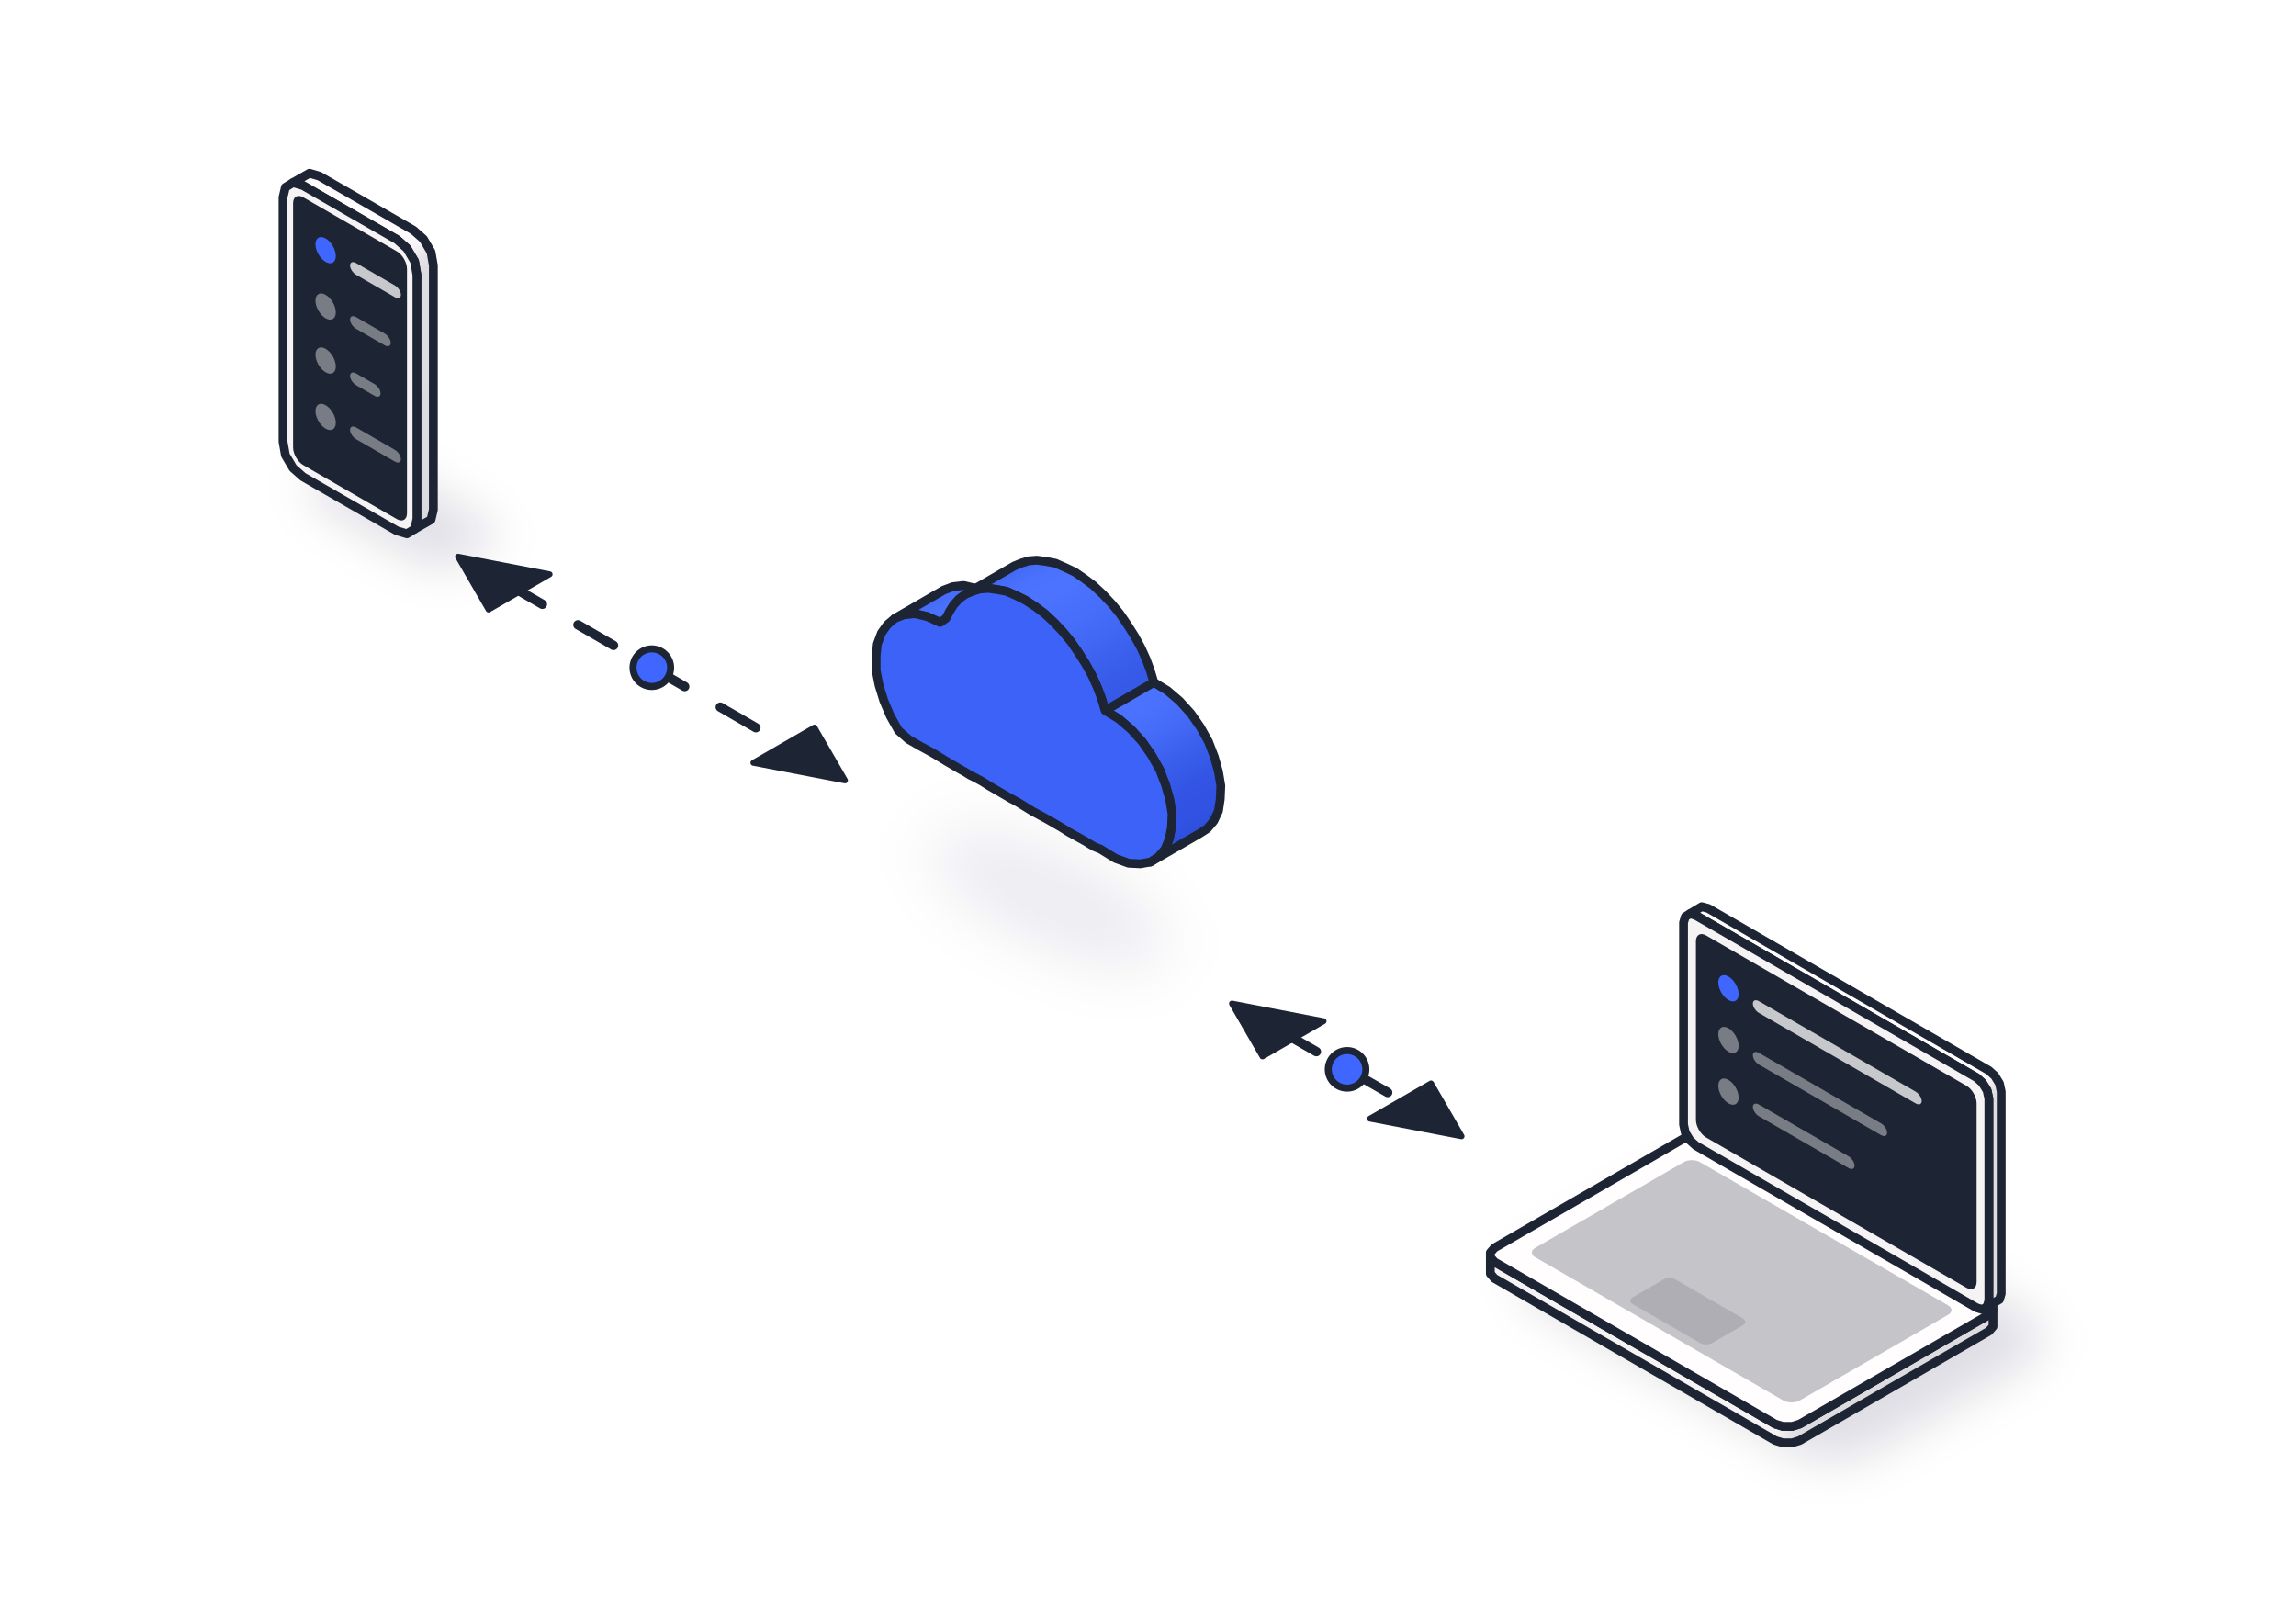
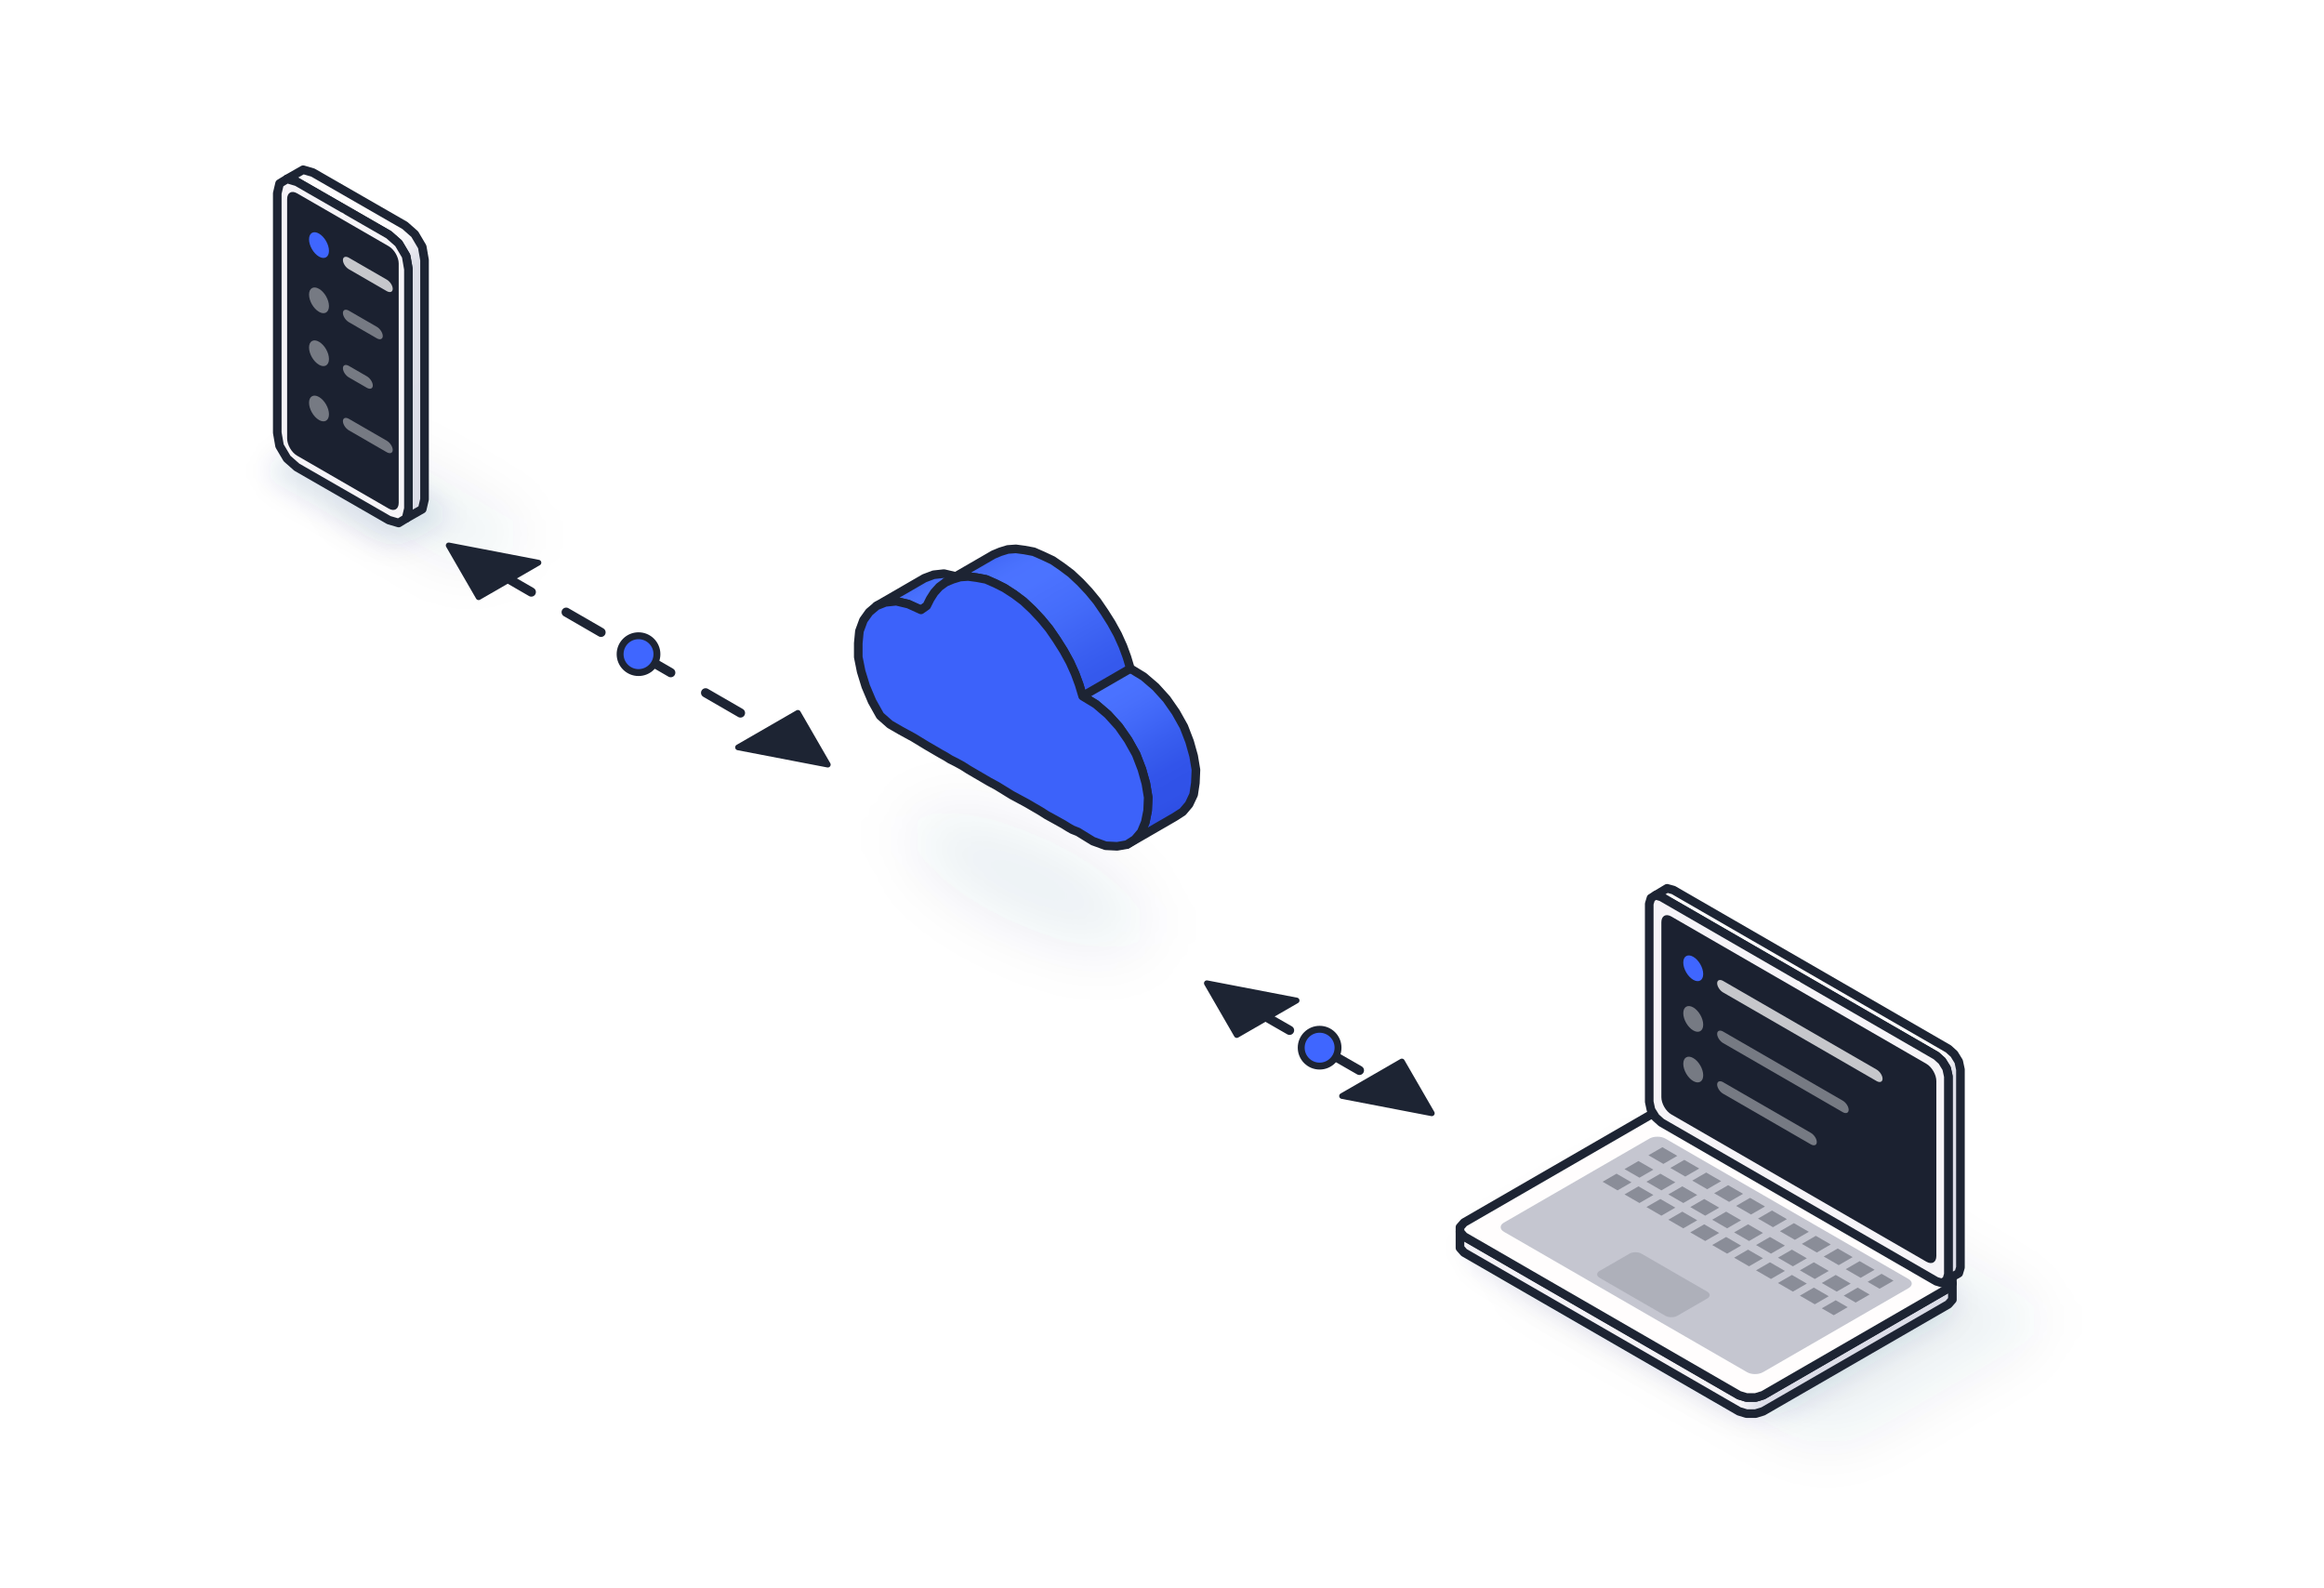
- <svg xmlns="http://www.w3.org/2000/svg" id="isoj03wq4" viewBox="-61 -85 391 276" width="391" height="276" role="img" aria-labelledby="isoj03wq4-t" data-loop="4" data-intro="0" font-family="Inter, ui-sans-serif, system-ui, -apple-system, 'Segoe UI', Roboto, 'Helvetica Neue', Arial, sans-serif">
-   <style>@keyframes isoj03wq4-k0{0%,100%{transform:translateY(0)}50%{transform:translateY(-4px)}}@keyframes isoj03wq4-k1{0%,100%{transform:scale(1);opacity:1}50%{transform:scale(.9);opacity:.72}}@keyframes isoj03wq4-k2{to{stroke-dashoffset:-14}}@keyframes isoj03wq4-k3{0%{transform:translate(16.97px,9.64px)}100%{transform:translate(82.93px,47.72px)}}@keyframes isoj03wq4-k4{0%{opacity:0}8%{opacity:1}90%{opacity:1}100%{opacity:0}}@keyframes isoj03wq4-k5{0%{transform:translate(148.82px,85.76px)}100%{transform:translate(187.93px,108.34px)}}#isoj03wq4.is-paused *{animation-play-state:paused!important}@media (prefers-reduced-motion:reduce){#isoj03wq4 *{animation:none!important}}</style>
+ <svg xmlns="http://www.w3.org/2000/svg" id="isomojqlk" viewBox="-61 -85 404 276" width="404" height="276" role="img" aria-labelledby="isomojqlk-t" data-loop="4" data-intro="0" font-family="Inter, ui-sans-serif, system-ui, -apple-system, 'Segoe UI', Roboto, 'Helvetica Neue', Arial, sans-serif">
+   <style>@keyframes isomojqlk-k0{0%,100%{transform:translateY(0)}50%{transform:translateY(-4px)}}@keyframes isomojqlk-k1{0%,100%{transform:scale(1);opacity:1}50%{transform:scale(.9);opacity:.72}}@keyframes isomojqlk-k2{to{stroke-dashoffset:-14}}@keyframes isomojqlk-k3{0%{transform:translate(16.97px,9.64px)}100%{transform:translate(82.93px,47.72px)}}@keyframes isomojqlk-k4{0%{opacity:0}8%{opacity:1}90%{opacity:1}100%{opacity:0}}@keyframes isomojqlk-k5{0%{transform:translate(148.82px,85.76px)}100%{transform:translate(187.93px,108.34px)}}#isomojqlk.is-paused *{animation-play-state:paused!important}@media (prefers-reduced-motion:reduce){#isomojqlk *{animation:none!important}}</style>
  <defs>
-     <filter id="isoj03wq4-d0" x="-50%" y="-50%" width="200%" height="200%">
-       <feGaussianBlur stdDeviation="4" />
+     <filter id="isomojqlk-d0" x="-50%" y="-50%" width="200%" height="200%">
+       <feGaussianBlur stdDeviation="4.9" />
    </filter>
-     <filter id="isoj03wq4-d1" x="-50%" y="-50%" width="200%" height="200%">
+     <filter id="isomojqlk-d1" x="-50%" y="-50%" width="200%" height="200%">
+       <feGaussianBlur stdDeviation="2.2" />
+     </filter>
+     <filter id="isomojqlk-d2" x="-50%" y="-50%" width="200%" height="200%">
      <feGaussianBlur stdDeviation="5.4" />
    </filter>
-     <linearGradient id="isoj03wq4-d2" gradientUnits="userSpaceOnUse" x1="4.6" y1="8" x2="-26.1" y2="-45.2">
-       <stop offset="0" stop-color="#d7d6db" />
-       <stop offset="0.02" stop-color="#dcdbe0" />
-       <stop offset="0.61" stop-color="#dddce0" />
-       <stop offset="0.64" stop-color="#e5e3e7" />
-       <stop offset="0.68" stop-color="#f6f4f6" />
+     <filter id="isomojqlk-d3" x="-50%" y="-50%" width="200%" height="200%">
+       <feGaussianBlur stdDeviation="4.8" />
+     </filter>
+     <linearGradient id="isomojqlk-d4" gradientUnits="userSpaceOnUse" x1="4.6" y1="8" x2="-26.1" y2="-45.2">
+       <stop offset="0" stop-color="#d7d8e3" />
+       <stop offset="0.02" stop-color="#dcdde8" />
+       <stop offset="0.61" stop-color="#dddee8" />
+       <stop offset="0.64" stop-color="#e5e5ed" />
+       <stop offset="0.68" stop-color="#f6f5f8" />
      <stop offset="0.72" stop-color="#fefcfd" />
-       <stop offset="0.98" stop-color="#fefcfc" />
-       <stop offset="1" stop-color="#f4f2f4" />
+       <stop offset="0.98" stop-color="#fefcfd" />
+       <stop offset="1" stop-color="#f4f3f6" />
    </linearGradient>
-     <linearGradient id="isoj03wq4-d3" gradientUnits="userSpaceOnUse" x1="-25" y1="-43.3" x2="-27.3" y2="-47.2">
+     <linearGradient id="isomojqlk-d5" gradientUnits="userSpaceOnUse" x1="-25" y1="-43.3" x2="-27.3" y2="-47.2">
      <stop offset="0" stop-color="#4b72ff" />
-       <stop offset="0.45" stop-color="#4971fd" />
-       <stop offset="0.76" stop-color="#466cf9" />
-       <stop offset="0.94" stop-color="#4066f3" />
-       <stop offset="1" stop-color="#3b5fed" />
+       <stop offset="0.45" stop-color="#4971fe" />
+       <stop offset="0.76" stop-color="#456dfa" />
+       <stop offset="0.94" stop-color="#4066f5" />
+       <stop offset="1" stop-color="#3a5ff0" />
    </linearGradient>
-     <linearGradient id="isoj03wq4-d4" gradientUnits="userSpaceOnUse" x1="1.6" y1="2.7" x2="-26" y2="-45.1">
-       <stop offset="0" stop-color="#2946d6" />
-       <stop offset="0" stop-color="#2c4ada" />
-       <stop offset="0.01" stop-color="#2e4edd" />
-       <stop offset="0.03" stop-color="#3050e0" />
-       <stop offset="0.06" stop-color="#3152e2" />
-       <stop offset="0.09" stop-color="#3152e2" />
-       <stop offset="0.14" stop-color="#3354e4" />
-       <stop offset="0.18" stop-color="#3659e8" />
-       <stop offset="0.23" stop-color="#3a5eec" />
-       <stop offset="0.28" stop-color="#3f64f2" />
-       <stop offset="0.33" stop-color="#446af7" />
+     <linearGradient id="isomojqlk-d6" gradientUnits="userSpaceOnUse" x1="1.6" y1="2.7" x2="-26" y2="-45.1">
+       <stop offset="0" stop-color="#2846dc" />
+       <stop offset="0" stop-color="#2b4ae0" />
+       <stop offset="0.01" stop-color="#2d4ee3" />
+       <stop offset="0.03" stop-color="#2f50e6" />
+       <stop offset="0.06" stop-color="#3052e8" />
+       <stop offset="0.09" stop-color="#3052e8" />
+       <stop offset="0.14" stop-color="#3254ea" />
+       <stop offset="0.18" stop-color="#3559ec" />
+       <stop offset="0.23" stop-color="#395ef0" />
+       <stop offset="0.28" stop-color="#3e64f5" />
+       <stop offset="0.33" stop-color="#436af9" />
      <stop offset="0.38" stop-color="#486ffc" />
-       <stop offset="0.43" stop-color="#4a72fe" />
+       <stop offset="0.43" stop-color="#4a72ff" />
      <stop offset="0.47" stop-color="#4b73ff" />
-       <stop offset="0.47" stop-color="#3558e7" />
-       <stop offset="0.51" stop-color="#3659e8" />
-       <stop offset="0.55" stop-color="#385bea" />
-       <stop offset="0.59" stop-color="#3b5fed" />
-       <stop offset="0.63" stop-color="#3d62f0" />
-       <stop offset="0.67" stop-color="#4066f3" />
-       <stop offset="0.71" stop-color="#436af7" />
-       <stop offset="0.75" stop-color="#466df9" />
+       <stop offset="0.47" stop-color="#3558ec" />
+       <stop offset="0.51" stop-color="#3559ed" />
+       <stop offset="0.55" stop-color="#375cef" />
+       <stop offset="0.59" stop-color="#3a5ff1" />
+       <stop offset="0.63" stop-color="#3d63f3" />
+       <stop offset="0.67" stop-color="#4066f6" />
+       <stop offset="0.71" stop-color="#436af8" />
+       <stop offset="0.75" stop-color="#456dfb" />
      <stop offset="0.79" stop-color="#486ffc" />
-       <stop offset="0.83" stop-color="#4a71fd" />
+       <stop offset="0.83" stop-color="#4a71fe" />
      <stop offset="0.86" stop-color="#4b73ff" />
      <stop offset="0.89" stop-color="#4b73ff" />
-       <stop offset="0.92" stop-color="#4b72fe" />
+       <stop offset="0.92" stop-color="#4b72ff" />
      <stop offset="0.94" stop-color="#4971fd" />
      <stop offset="0.96" stop-color="#476efb" />
-       <stop offset="0.98" stop-color="#446bf8" />
-       <stop offset="0.99" stop-color="#4167f4" />
-       <stop offset="1" stop-color="#3e63f0" />
-       <stop offset="1" stop-color="#3b5fed" />
+       <stop offset="0.98" stop-color="#446bf9" />
+       <stop offset="0.99" stop-color="#4167f6" />
+       <stop offset="1" stop-color="#3e63f3" />
+       <stop offset="1" stop-color="#3a5ff0" />
    </linearGradient>
-     <linearGradient id="isoj03wq4-d5" gradientUnits="userSpaceOnUse" x1="-42.8" y1="0" x2="42.8" y2="0">
-       <stop offset="0" stop-color="#eeebee" />
-       <stop offset="0.01" stop-color="#f5f2f4" />
-       <stop offset="0.57" stop-color="#f6f3f5" />
-       <stop offset="0.58" stop-color="#efedf0" />
-       <stop offset="0.6" stop-color="#e2e1e5" />
-       <stop offset="0.62" stop-color="#dcdbe0" />
-       <stop offset="0.99" stop-color="#dcdbe0" />
-       <stop offset="1" stop-color="#dbdadf" />
+     <linearGradient id="isomojqlk-d7" gradientUnits="userSpaceOnUse" x1="-42.8" y1="0" x2="42.8" y2="0">
+       <stop offset="0" stop-color="#eeecf2" />
+       <stop offset="0.01" stop-color="#f5f3f8" />
+       <stop offset="0.57" stop-color="#f6f4f8" />
+       <stop offset="0.58" stop-color="#efeef4" />
+       <stop offset="0.6" stop-color="#e2e3ec" />
+       <stop offset="0.62" stop-color="#dcdde8" />
+       <stop offset="0.99" stop-color="#dcdde8" />
+       <stop offset="1" stop-color="#dbdce7" />
    </linearGradient>
-     <linearGradient id="isoj03wq4-d6" gradientUnits="userSpaceOnUse" x1="11.1" y1="19.3" x2="-30.5" y2="-52.9">
-       <stop offset="0" stop-color="#d7d6db" />
-       <stop offset="0.01" stop-color="#dcdbe0" />
-       <stop offset="0.37" stop-color="#dddce0" />
-       <stop offset="0.38" stop-color="#e5e3e7" />
-       <stop offset="0.4" stop-color="#f6f4f6" />
+     <linearGradient id="isomojqlk-d8" gradientUnits="userSpaceOnUse" x1="11.1" y1="19.3" x2="-30.5" y2="-52.9">
+       <stop offset="0" stop-color="#d7d8e3" />
+       <stop offset="0.01" stop-color="#dcdde8" />
+       <stop offset="0.37" stop-color="#dddee8" />
+       <stop offset="0.38" stop-color="#e5e5ed" />
+       <stop offset="0.4" stop-color="#f6f5f8" />
      <stop offset="0.42" stop-color="#fefcfd" />
-       <stop offset="0.99" stop-color="#fefcfc" />
-       <stop offset="1" stop-color="#f4f2f4" />
+       <stop offset="0.99" stop-color="#fefcfd" />
+       <stop offset="1" stop-color="#f4f3f6" />
    </linearGradient>
  </defs>
  <g transform="translate(0 0)">
-     <path d="M21.8 4L23.2 5.4L23.2 7L21.8 8.4L18 10.6L15.6 11.4L12.8 11.4L10.4 10.6L-7.1 0.5L-8.5 -0.9L-8.5 -2.5L-7.1 -3.9L-3.3 -6.1L-0.9 -6.9L1.9 -6.9L4.3 -6.1Z" fill="#1d2433" fill-opacity="0.13" filter="url(#isoj03wq4-d0)" />
+     <path d="M28.5 5.7L29.9 7.1L29.9 8.7L28.5 10.1L24.6 12.4L22.1 13.2L19.3 13.2L16.8 12.4L-1 2.1L-2.5 0.6L-2.5 -1L-1 -2.4L2.8 -4.7L5.3 -5.5L8.1 -5.5L10.6 -4.7Z" fill="#27396f" fill-opacity="0.07" filter="url(#isomojqlk-d0)" />
+     <path d="M14.7 2.3L16 3.6L16 5.1L14.7 6.4L11.1 8.5L8.8 9.3L6.2 9.3L3.9 8.5L-12.7 -1.1L-14 -2.4L-14 -3.9L-12.7 -5.2L-9 -7.3L-6.8 -8.1L-4.1 -8.1L-1.8 -7.3Z" fill="#27396f" fill-opacity="0.12" filter="url(#isomojqlk-d1)" />
  </g>
  <g transform="translate(117.8 68)">
-     <g style="animation:isoj03wq4-k1 4s ease-in-out -1.48s infinite both">
-       <path d="M18.8 10.8L16.5 11.6L13.4 11.8L9.7 11.3L5.5 10.4L1 8.8L-3.6 6.9L-8 4.6L-11.9 2.1L-15.3 -0.6L-17.9 -3.2L-19.6 -5.6L-20.4 -7.8L-20.1 -9.5L-18.8 -10.8L-16.5 -11.6L-13.4 -11.8L-9.7 -11.3L-5.5 -10.4L-1 -8.8L3.6 -6.9L8 -4.6L11.9 -2.1L15.3 0.6L17.9 3.2L19.6 5.6L20.4 7.8L20.1 9.5Z" fill="#1d2433" fill-opacity="0.08" filter="url(#isoj03wq4-d1)" />
+     <g style="animation:isomojqlk-k1 4s ease-in-out -1.48s infinite both">
+       <path d="M18.8 10.8L16.5 11.6L13.4 11.8L9.7 11.3L5.5 10.4L1 8.8L-3.6 6.9L-8 4.6L-11.9 2.1L-15.3 -0.6L-17.9 -3.2L-19.6 -5.6L-20.4 -7.8L-20.1 -9.5L-18.8 -10.8L-16.5 -11.6L-13.4 -11.8L-9.7 -11.3L-5.5 -10.4L-1 -8.8L3.6 -6.9L8 -4.6L11.9 -2.1L15.3 0.6L17.9 3.2L19.6 5.6L20.4 7.8L20.1 9.5Z" fill="#27396f" fill-opacity="0.08" filter="url(#isomojqlk-d2)" />
    </g>
  </g>
  <g transform="translate(235.6 136)">
-     <path d="M48.7 3L50.8 4.9L51.6 7L50.8 9.1L48.7 11L22.4 26.1L19.3 27.4L15.6 27.8L11.9 27.4L8.7 26.1L-34.7 1.1L-36.8 -0.8L-37.6 -2.9L-36.8 -5L-34.7 -6.9L-8.4 -22L-5.3 -23.3L-1.6 -23.7L2.2 -23.3L5.3 -22Z" fill="#1d2433" fill-opacity="0.13" filter="url(#isoj03wq4-d0)" />
+     <path d="M54.8 4.5L56.9 6.3L57.7 8.5L56.9 10.7L54.8 12.5L28 28L24.8 29.2L21 29.7L17.2 29.2L14 28L-30.2 2.5L-32.3 0.6L-33.1 -1.6L-32.3 -3.8L-30.2 -5.6L-3.4 -21.1L-0.2 -22.3L3.6 -22.7L7.3 -22.3L10.5 -21.1Z" fill="#27396f" fill-opacity="0.07" filter="url(#isomojqlk-d3)" />
+     <path d="M40.5 1.5L42.5 3.3L43.2 5.3L42.5 7.3L40.5 9L15.6 23.4L12.7 24.5L9.1 24.9L5.6 24.5L2.7 23.4L-38.4 -0.3L-40.4 -2.1L-41.1 -4.1L-40.4 -6.1L-38.4 -7.8L-13.6 -22.2L-10.6 -23.3L-7.1 -23.7L-3.6 -23.3L-0.6 -22.2Z" fill="#27396f" fill-opacity="0.12" filter="url(#isomojqlk-d1)" />
  </g>
-   <path d="M25.3 14.4L74.6 42.9" fill="none" stroke="#1d2433" stroke-opacity="1" stroke-width="1.6" stroke-linecap="round" stroke-linejoin="round" stroke-dasharray="7 7" style="animation:isoj03wq4-k2 1s linear 0s infinite both" />
+   <path d="M25.3 14.4L74.6 42.9" fill="none" stroke="#1d2433" stroke-opacity="1" stroke-width="1.6" stroke-linecap="round" stroke-linejoin="round" stroke-dasharray="7 7" style="animation:isomojqlk-k2 1s linear 0s infinite both" />
  <g opacity="1">
    <path d="M82.9 47.9L67.3 44.9L77.7 38.9Z" fill="#1d2433" stroke="#1d2433" stroke-width="1" stroke-linejoin="round" />
    <path d="M17 9.8L32.6 12.8L22.2 18.8Z" fill="#1d2433" stroke="#1d2433" stroke-width="1" stroke-linejoin="round" />
  </g>
-   <path d="M157.1 90.6L179.6 103.5" fill="none" stroke="#1d2433" stroke-opacity="1" stroke-width="1.6" stroke-linecap="round" stroke-linejoin="round" stroke-dasharray="7 7" style="animation:isoj03wq4-k2 1s linear 0s infinite both" />
+   <path d="M157.1 90.6L179.6 103.5" fill="none" stroke="#1d2433" stroke-opacity="1" stroke-width="1.6" stroke-linecap="round" stroke-linejoin="round" stroke-dasharray="7 7" style="animation:isomojqlk-k2 1s linear 0s infinite both" />
  <g opacity="1">
    <path d="M187.9 108.5L172.3 105.5L182.7 99.5Z" fill="#1d2433" stroke="#1d2433" stroke-width="1" stroke-linejoin="round" />
    <path d="M148.8 85.9L164.4 88.9L154 94.9Z" fill="#1d2433" stroke="#1d2433" stroke-width="1" stroke-linejoin="round" />
  </g>
-   <g transform="translate(50 28.7)" style="animation:isoj03wq4-k3 0.8s linear -0.4s infinite both,isoj03wq4-k4 0.8s linear -0.4s infinite both">
+   <g transform="translate(50 28.7)" style="animation:isomojqlk-k3 0.8s linear -0.4s infinite both,isomojqlk-k4 0.8s linear -0.4s infinite both">
    <circle r="3.2" fill="#3f66ff" stroke="#1d2433" stroke-width="1.2" />
  </g>
-   <g transform="translate(168.4 97.1)" style="animation:isoj03wq4-k5 0.44s linear -0.22s infinite both,isoj03wq4-k4 0.44s linear -0.22s infinite both">
+   <g transform="translate(168.4 97.1)" style="animation:isomojqlk-k5 0.44s linear -0.22s infinite both,isomojqlk-k4 0.44s linear -0.22s infinite both">
    <circle r="3.2" fill="#3f66ff" stroke="#1d2433" stroke-width="1.2" />
  </g>
  <g>
-     <g transform="translate(0 0)">
-       <path d="M9.6 5.1L10 3.4L10 -38.2L9.6 -40.5L8.3 -42.7L6.6 -44.2L-9.4 -53.4L-11.1 -53.9L-8.3 -55.5L-6.6 -55L9.4 -45.8L11.1 -44.3L12.4 -42.1L12.8 -39.8L12.8 1.8L12.4 3.5Z" fill="url(#isoj03wq4-d2)" stroke="#1d2433" stroke-width="1.5" stroke-linejoin="round" />
-       <path d="M6.6 5.4L8.3 5.9L9.6 5.1L10 3.4L10 -38.2L9.6 -40.5L8.3 -42.7L6.6 -44.2L-9.4 -53.4L-11.1 -53.9L-12.4 -53.1L-12.8 -51.4L-12.8 -9.8L-12.4 -7.5L-11.1 -5.3L-9.4 -3.8Z" fill="#f6f3f5" stroke="#1d2433" stroke-width="1.5" stroke-linejoin="round" />
+     <g transform="translate(0 0)" data-obj="phone1" data-box="-12.8 -57 12.8 7.4">
+       <path d="M9.6 5.1L10 3.4L10 -38.2L9.6 -40.5L8.3 -42.7L6.6 -44.2L-9.4 -53.4L-11.1 -53.9L-8.3 -55.5L-6.6 -55L9.4 -45.8L11.1 -44.3L12.4 -42.1L12.8 -39.8L12.8 1.8L12.4 3.5Z" fill="url(#isomojqlk-d4)" stroke="#1d2433" stroke-width="1.5" stroke-linejoin="round" />
+       <path d="M6.6 5.4L8.3 5.9L9.6 5.1L10 3.4L10 -38.2L9.6 -40.5L8.3 -42.7L6.6 -44.2L-9.4 -53.4L-11.1 -53.9L-12.4 -53.1L-12.8 -51.4L-12.8 -9.8L-12.4 -7.5L-11.1 -5.3L-9.4 -3.8Z" fill="#f6f4f8" stroke="#1d2433" stroke-width="1.5" stroke-linejoin="round" />
      <g transform="matrix(34.64 20 0 40 -12.82 -55.4)">
-         <rect x="0.05" y="0.05" width="0.56" height="1.14" rx="0.05" fill="#1d2433" />
+         <rect x="0.05" y="0.05" width="0.56" height="1.14" rx="0.05" fill="#1b2130" />
        <g transform="translate(0.05 0.05)">
          <circle cx="0.16" cy="0.17" r="0.05" fill="#3f66ff" />
          <rect x="0.28" y="0.15" width="0.25" height="0.05" rx="0.03" fill="rgba(255,255,255,0.75)" />
          <circle cx="0.16" cy="0.41" r="0.05" fill="rgba(255,255,255,0.4)" />
          <rect x="0.28" y="0.38" width="0.2" height="0.05" rx="0.03" fill="rgba(255,255,255,0.4)" />
          <circle cx="0.16" cy="0.64" r="0.05" fill="rgba(255,255,255,0.4)" />
          <rect x="0.28" y="0.62" width="0.15" height="0.05" rx="0.03" fill="rgba(255,255,255,0.4)" />
          <circle cx="0.16" cy="0.88" r="0.05" fill="rgba(255,255,255,0.4)" />
          <rect x="0.28" y="0.85" width="0.25" height="0.05" rx="0.03" fill="rgba(255,255,255,0.4)" />
        </g>
+         <circle cx="0.33" cy="0.03" r="0.01" fill="rgba(255,255,255,0.5)" />
      </g>
    </g>
-     <g transform="translate(117.8 68)">
-       <g style="animation:isoj03wq4-k0 4s ease-in-out -1.48s infinite both">
-         <path d="M-18.7 -47L-20.9 -48L-23 -48.5L-24.9 -48.3L-26.4 -47.7L-18.1 -52.5L-16.5 -53.1L-14.7 -53.3L-12.6 -52.8L-10.3 -51.8Z" fill="url(#isoj03wq4-d3)" stroke="#1d2433" stroke-width="1.5" stroke-linejoin="round" />
-         <path d="M17.1 -6.2L18.5 -7.1L19.6 -8.4L20.3 -10.1L20.7 -12.1L20.8 -14.4L20.4 -16.8L19.7 -19.3L18.7 -21.9L17.3 -24.4L15.7 -26.7L13.8 -28.8L11.7 -30.6L9.4 -32L8.8 -34L8.1 -35.9L7.2 -37.9L6.1 -39.9L4.9 -41.8L3.6 -43.7L2.2 -45.4L0.7 -47L-0.9 -48.5L-2.5 -49.7L-4.2 -50.8L-5.8 -51.6L-7.4 -52.3L-9 -52.6L-10.5 -52.8L-11.9 -52.7L-13.2 -52.3L-14.4 -51.8L-6.1 -56.6L-4.9 -57.1L-3.6 -57.5L-2.2 -57.6L-0.7 -57.4L0.9 -57.1L2.5 -56.4L4.2 -55.6L5.8 -54.5L7.4 -53.3L9 -51.8L10.5 -50.2L11.9 -48.5L13.2 -46.6L14.4 -44.7L15.5 -42.7L16.4 -40.7L17.1 -38.8L17.7 -36.8L20 -35.4L22.1 -33.6L24 -31.5L25.6 -29.2L27 -26.7L28 -24.1L28.7 -21.6L29.1 -19.2L29 -16.9L28.7 -14.9L27.9 -13.2L26.8 -11.9L25.4 -11Z" fill="url(#isoj03wq4-d4)" stroke="#1d2433" stroke-width="1.5" stroke-linejoin="round" />
+     <g transform="translate(117.8 68)" data-obj="cloud2" data-box="88.1 -2.3 146.8 66.8">
+       <g style="animation:isomojqlk-k0 4s ease-in-out -1.48s infinite both">
+         <path d="M-18.7 -47L-20.9 -48L-23 -48.5L-24.9 -48.3L-26.4 -47.7L-18.1 -52.5L-16.5 -53.1L-14.7 -53.3L-12.6 -52.8L-10.3 -51.8Z" fill="url(#isomojqlk-d5)" stroke="#1d2433" stroke-width="1.5" stroke-linejoin="round" />
+         <path d="M17.1 -6.2L18.5 -7.1L19.6 -8.4L20.3 -10.1L20.7 -12.1L20.8 -14.4L20.4 -16.8L19.7 -19.3L18.7 -21.9L17.3 -24.4L15.7 -26.7L13.8 -28.8L11.7 -30.6L9.4 -32L8.8 -34L8.1 -35.9L7.2 -37.9L6.1 -39.9L4.9 -41.8L3.6 -43.7L2.2 -45.4L0.7 -47L-0.9 -48.5L-2.5 -49.7L-4.2 -50.8L-5.8 -51.6L-7.4 -52.3L-9 -52.6L-10.5 -52.8L-11.9 -52.7L-13.2 -52.3L-14.4 -51.8L-6.1 -56.6L-4.9 -57.1L-3.6 -57.5L-2.2 -57.6L-0.7 -57.4L0.9 -57.1L2.5 -56.4L4.2 -55.6L5.8 -54.5L7.4 -53.3L9 -51.8L10.5 -50.2L11.9 -48.5L13.2 -46.6L14.4 -44.7L15.5 -42.7L16.4 -40.7L17.1 -38.8L17.7 -36.8L20 -35.4L22.1 -33.6L24 -31.5L25.6 -29.2L27 -26.7L28 -24.1L28.7 -21.6L29.1 -19.2L29 -16.9L28.7 -14.9L27.9 -13.2L26.8 -11.9L25.4 -11Z" fill="url(#isomojqlk-d6)" stroke="#1d2433" stroke-width="1.5" stroke-linejoin="round" />
        <path d="M9.4 -32L17.7 -36.8" stroke="#1d2433" stroke-width="1.5" stroke-linecap="round" fill="none" />
-         <path d="M20.7 -12.1L20.8 -14.4L20.4 -16.8L19.7 -19.3L18.7 -21.9L17.3 -24.4L15.7 -26.7L13.8 -28.8L11.7 -30.6L9.4 -32L8.8 -34L8.1 -35.9L7.2 -37.9L6.1 -39.9L4.9 -41.8L3.6 -43.7L2.2 -45.4L0.7 -47L-0.9 -48.5L-2.5 -49.7L-4.2 -50.8L-5.8 -51.6L-7.4 -52.3L-9 -52.6L-10.5 -52.8L-11.9 -52.7L-13.2 -52.3L-14.4 -51.8L-15.5 -51L-16.4 -50L-17.1 -48.9L-17.7 -47.7L-18.7 -47L-20.9 -48L-23 -48.5L-24.9 -48.3L-26.4 -47.7L-27.7 -46.6L-28.7 -45.2L-29.4 -43.3L-29.6 -41.2L-29.6 -38.8L-29.1 -36.3L-28.3 -33.7L-27.2 -31.1L-25.8 -28.6L-24.1 -27.1L-22.2 -26L-20 -24.8L-17.7 -23.4L-15.3 -22L-14.4 -21.5L-13.6 -21L-12.6 -20.5L-11.5 -19.9L-10.4 -19.2L-9.2 -18.5L-8 -17.8L-6.8 -17.1L-5.5 -16.4L-4.2 -15.6L-2.9 -14.8L-1.6 -14.1L-0.3 -13.4L0.9 -12.7L2.1 -12L3.2 -11.3L4.3 -10.7L5.2 -10.2L6.1 -9.7L6.9 -9.2L7.6 -8.8L8.6 -8.4L11.2 -6.8L13.4 -6L15.4 -5.9L17.1 -6.2L18.5 -7.1L19.6 -8.4L20.3 -10.1Z" fill="#3c62f8" stroke="#1d2433" stroke-width="1.5" stroke-linejoin="round" />
+         <path d="M20.7 -12.1L20.8 -14.4L20.4 -16.8L19.7 -19.3L18.7 -21.9L17.3 -24.4L15.7 -26.7L13.8 -28.8L11.7 -30.6L9.4 -32L8.8 -34L8.1 -35.9L7.2 -37.9L6.1 -39.9L4.9 -41.8L3.6 -43.7L2.2 -45.4L0.7 -47L-0.9 -48.5L-2.5 -49.7L-4.2 -50.8L-5.8 -51.6L-7.4 -52.3L-9 -52.6L-10.5 -52.8L-11.9 -52.7L-13.2 -52.3L-14.4 -51.8L-15.5 -51L-16.4 -50L-17.1 -48.9L-17.7 -47.7L-18.7 -47L-20.9 -48L-23 -48.5L-24.9 -48.3L-26.4 -47.7L-27.7 -46.6L-28.7 -45.2L-29.4 -43.3L-29.6 -41.2L-29.6 -38.8L-29.1 -36.3L-28.3 -33.7L-27.2 -31.1L-25.8 -28.6L-24.1 -27.1L-22.2 -26L-20 -24.8L-17.7 -23.4L-15.3 -22L-14.4 -21.5L-13.6 -21L-12.6 -20.5L-11.5 -19.9L-10.4 -19.2L-9.2 -18.5L-8 -17.8L-6.8 -17.1L-5.5 -16.4L-4.2 -15.6L-2.9 -14.8L-1.6 -14.1L-0.3 -13.4L0.9 -12.7L2.1 -12L3.2 -11.3L4.3 -10.7L5.2 -10.2L6.1 -9.7L6.9 -9.2L7.6 -8.8L8.6 -8.4L11.2 -6.8L13.4 -6L15.4 -5.9L17.1 -6.2L18.5 -7.1L19.6 -8.4L20.3 -10.1Z" fill="#3c62fa" stroke="#1d2433" stroke-width="1.5" stroke-linejoin="round" />
      </g>
    </g>
-     <g transform="translate(235.6 136)">
-       <path d="M42.8 2.1L42.1 2.9L9.9 21.5L8.6 21.9L7 21.9L5.7 21.5L-42.1 -6.1L-42.8 -6.9L-42.8 -4.1L-42.1 -3.3L5.7 24.3L7 24.7L8.6 24.7L9.9 24.3L42.1 5.7L42.8 4.9Z" fill="url(#isoj03wq4-d5)" stroke="#1d2433" stroke-width="1.5" stroke-linejoin="round" />
+     <g transform="translate(235.6 136)" data-obj="laptop3" data-box="191.4 68.5 279.7 161.5">
+       <path d="M42.8 2.1L42.1 2.9L9.9 21.5L8.6 21.9L7 21.9L5.7 21.5L-42.1 -6.1L-42.8 -6.9L-42.8 -4.1L-42.1 -3.3L5.7 24.3L7 24.7L8.6 24.7L9.9 24.3L42.1 5.7L42.8 4.9Z" fill="url(#isomojqlk-d7)" stroke="#1d2433" stroke-width="1.5" stroke-linejoin="round" />
      <path d="M42.1 0.5L42.8 1.3L42.8 2.1L42.1 2.9L9.9 21.5L8.6 21.9L7 21.9L5.7 21.5L-42.1 -6.1L-42.8 -6.9L-42.8 -7.7L-42.1 -8.5L-9.9 -27.1L-8.6 -27.5L-7 -27.5L-5.7 -27.1Z" fill="#fffdfd" stroke="#1d2433" stroke-width="1.5" stroke-linejoin="round" />
      <g transform="matrix(34.64 20 -34.64 20 -7.79 -28.3)">
-         <rect x="0.1" y="0.12" width="1.3" height="0.81" rx="0.04" fill="rgba(191,190,195,0.9)" />
+         <rect x="0.1" y="0.12" width="1.3" height="0.81" rx="0.04" fill="rgba(191,192,203,0.9)" />
+         <path d="M0.17 0.2L1.33 0.2" fill="none" stroke="rgba(29,36,51,0.35)" stroke-width="0.07" stroke-linecap="round" stroke-linejoin="round" stroke-dasharray="0.075 0.035" style="stroke-linecap:butt" />
+         <path d="M0.17 0.32L1.33 0.32" fill="none" stroke="rgba(29,36,51,0.35)" stroke-width="0.07" stroke-linecap="round" stroke-linejoin="round" stroke-dasharray="0.075 0.035" style="stroke-linecap:butt" />
+         <path d="M0.17 0.43L1.33 0.43" fill="none" stroke="rgba(29,36,51,0.35)" stroke-width="0.07" stroke-linecap="round" stroke-linejoin="round" stroke-dasharray="0.075 0.035" style="stroke-linecap:butt" />
        <rect x="0.55" y="0.68" width="0.39" height="0.21" rx="0.03" fill="rgba(29,36,51,0.14)" />
      </g>
-       <path d="M41.8 1.5L42.1 0.5L42.1 -33.9L41.8 -35.3L41 -36.6L40 -37.5L-7.8 -65.1L-8.8 -65.4L-6.8 -66.6L-5.7 -66.3L42.1 -38.7L43.1 -37.8L43.9 -36.5L44.2 -35.1L44.2 -0.7L43.9 0.3Z" fill="url(#isoj03wq4-d6)" stroke="#1d2433" stroke-width="1.5" stroke-linejoin="round" />
-       <path d="M40 1.7L41 2L41.8 1.5L42.1 0.5L42.1 -33.9L41.8 -35.3L41 -36.6L40 -37.5L-7.8 -65.1L-8.8 -65.4L-9.6 -64.9L-9.9 -63.9L-9.9 -29.5L-9.6 -28.1L-8.8 -26.8L-7.8 -25.9Z" fill="#f6f3f5" stroke="#1d2433" stroke-width="1.5" stroke-linejoin="round" />
+       <path d="M41.8 1.5L42.1 0.5L42.1 -33.9L41.8 -35.3L41 -36.6L40 -37.5L-7.8 -65.1L-8.8 -65.4L-6.8 -66.6L-5.7 -66.3L42.1 -38.7L43.1 -37.8L43.9 -36.5L44.2 -35.1L44.2 -0.7L43.9 0.3Z" fill="url(#isomojqlk-d8)" stroke="#1d2433" stroke-width="1.5" stroke-linejoin="round" />
+       <path d="M40 1.7L41 2L41.8 1.5L42.1 0.5L42.1 -33.9L41.8 -35.3L41 -36.6L40 -37.5L-7.8 -65.1L-8.8 -65.4L-9.6 -64.9L-9.9 -63.9L-9.9 -29.5L-9.6 -28.1L-8.8 -26.8L-7.8 -25.9Z" fill="#f6f4f8" stroke="#1d2433" stroke-width="1.5" stroke-linejoin="round" />
      <g transform="matrix(34.64 20 0 40 -9.87 -66.3)">
-         <rect x="0.06" y="0.06" width="1.38" height="0.86" rx="0.05" fill="#1d2433" />
+         <rect x="0.06" y="0.06" width="1.38" height="0.86" rx="0.05" fill="#1b2130" />
        <g transform="translate(0.06 0.06)">
          <circle cx="0.16" cy="0.17" r="0.05" fill="#3f66ff" />
          <rect x="0.28" y="0.15" width="0.83" height="0.05" rx="0.03" fill="rgba(255,255,255,0.75)" />
          <circle cx="0.16" cy="0.39" r="0.05" fill="rgba(255,255,255,0.4)" />
          <rect x="0.28" y="0.37" width="0.66" height="0.05" rx="0.03" fill="rgba(255,255,255,0.4)" />
          <circle cx="0.16" cy="0.61" r="0.05" fill="rgba(255,255,255,0.4)" />
          <rect x="0.28" y="0.59" width="0.5" height="0.05" rx="0.03" fill="rgba(255,255,255,0.4)" />
        </g>
+         <circle cx="0.75" cy="0.03" r="0.01" fill="rgba(255,255,255,0.5)" />
      </g>
    </g>
  </g>
</svg>
